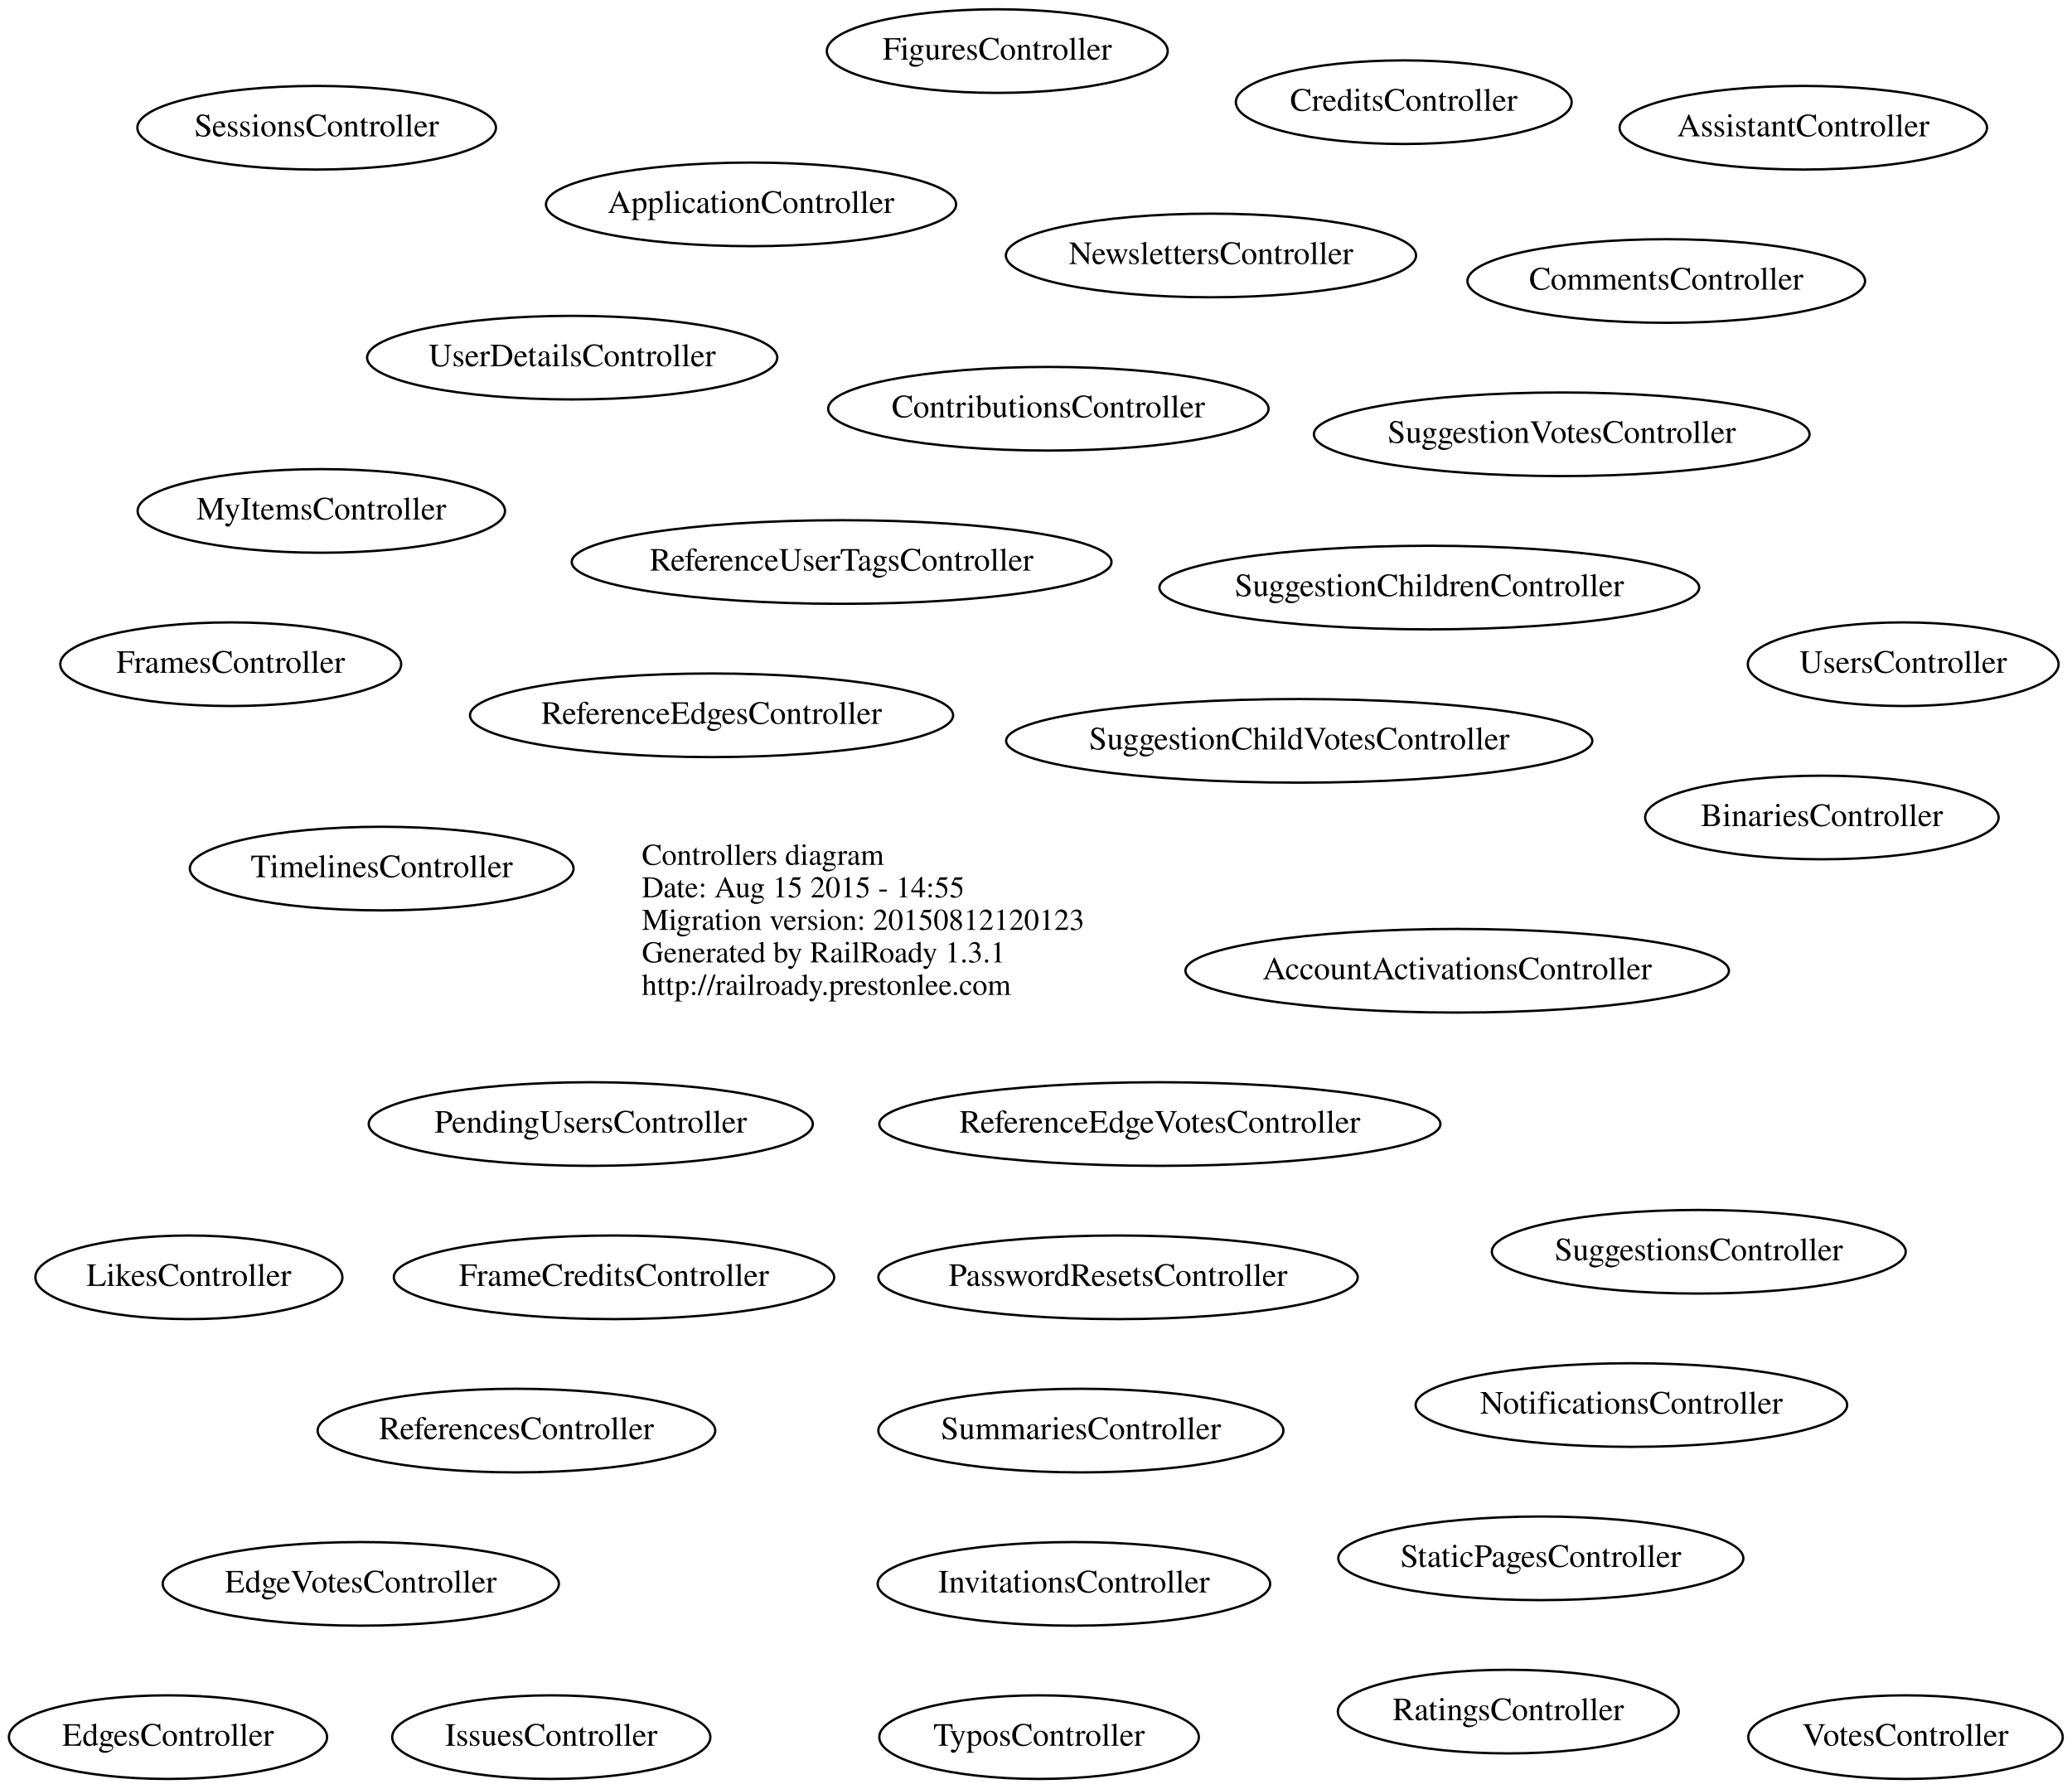
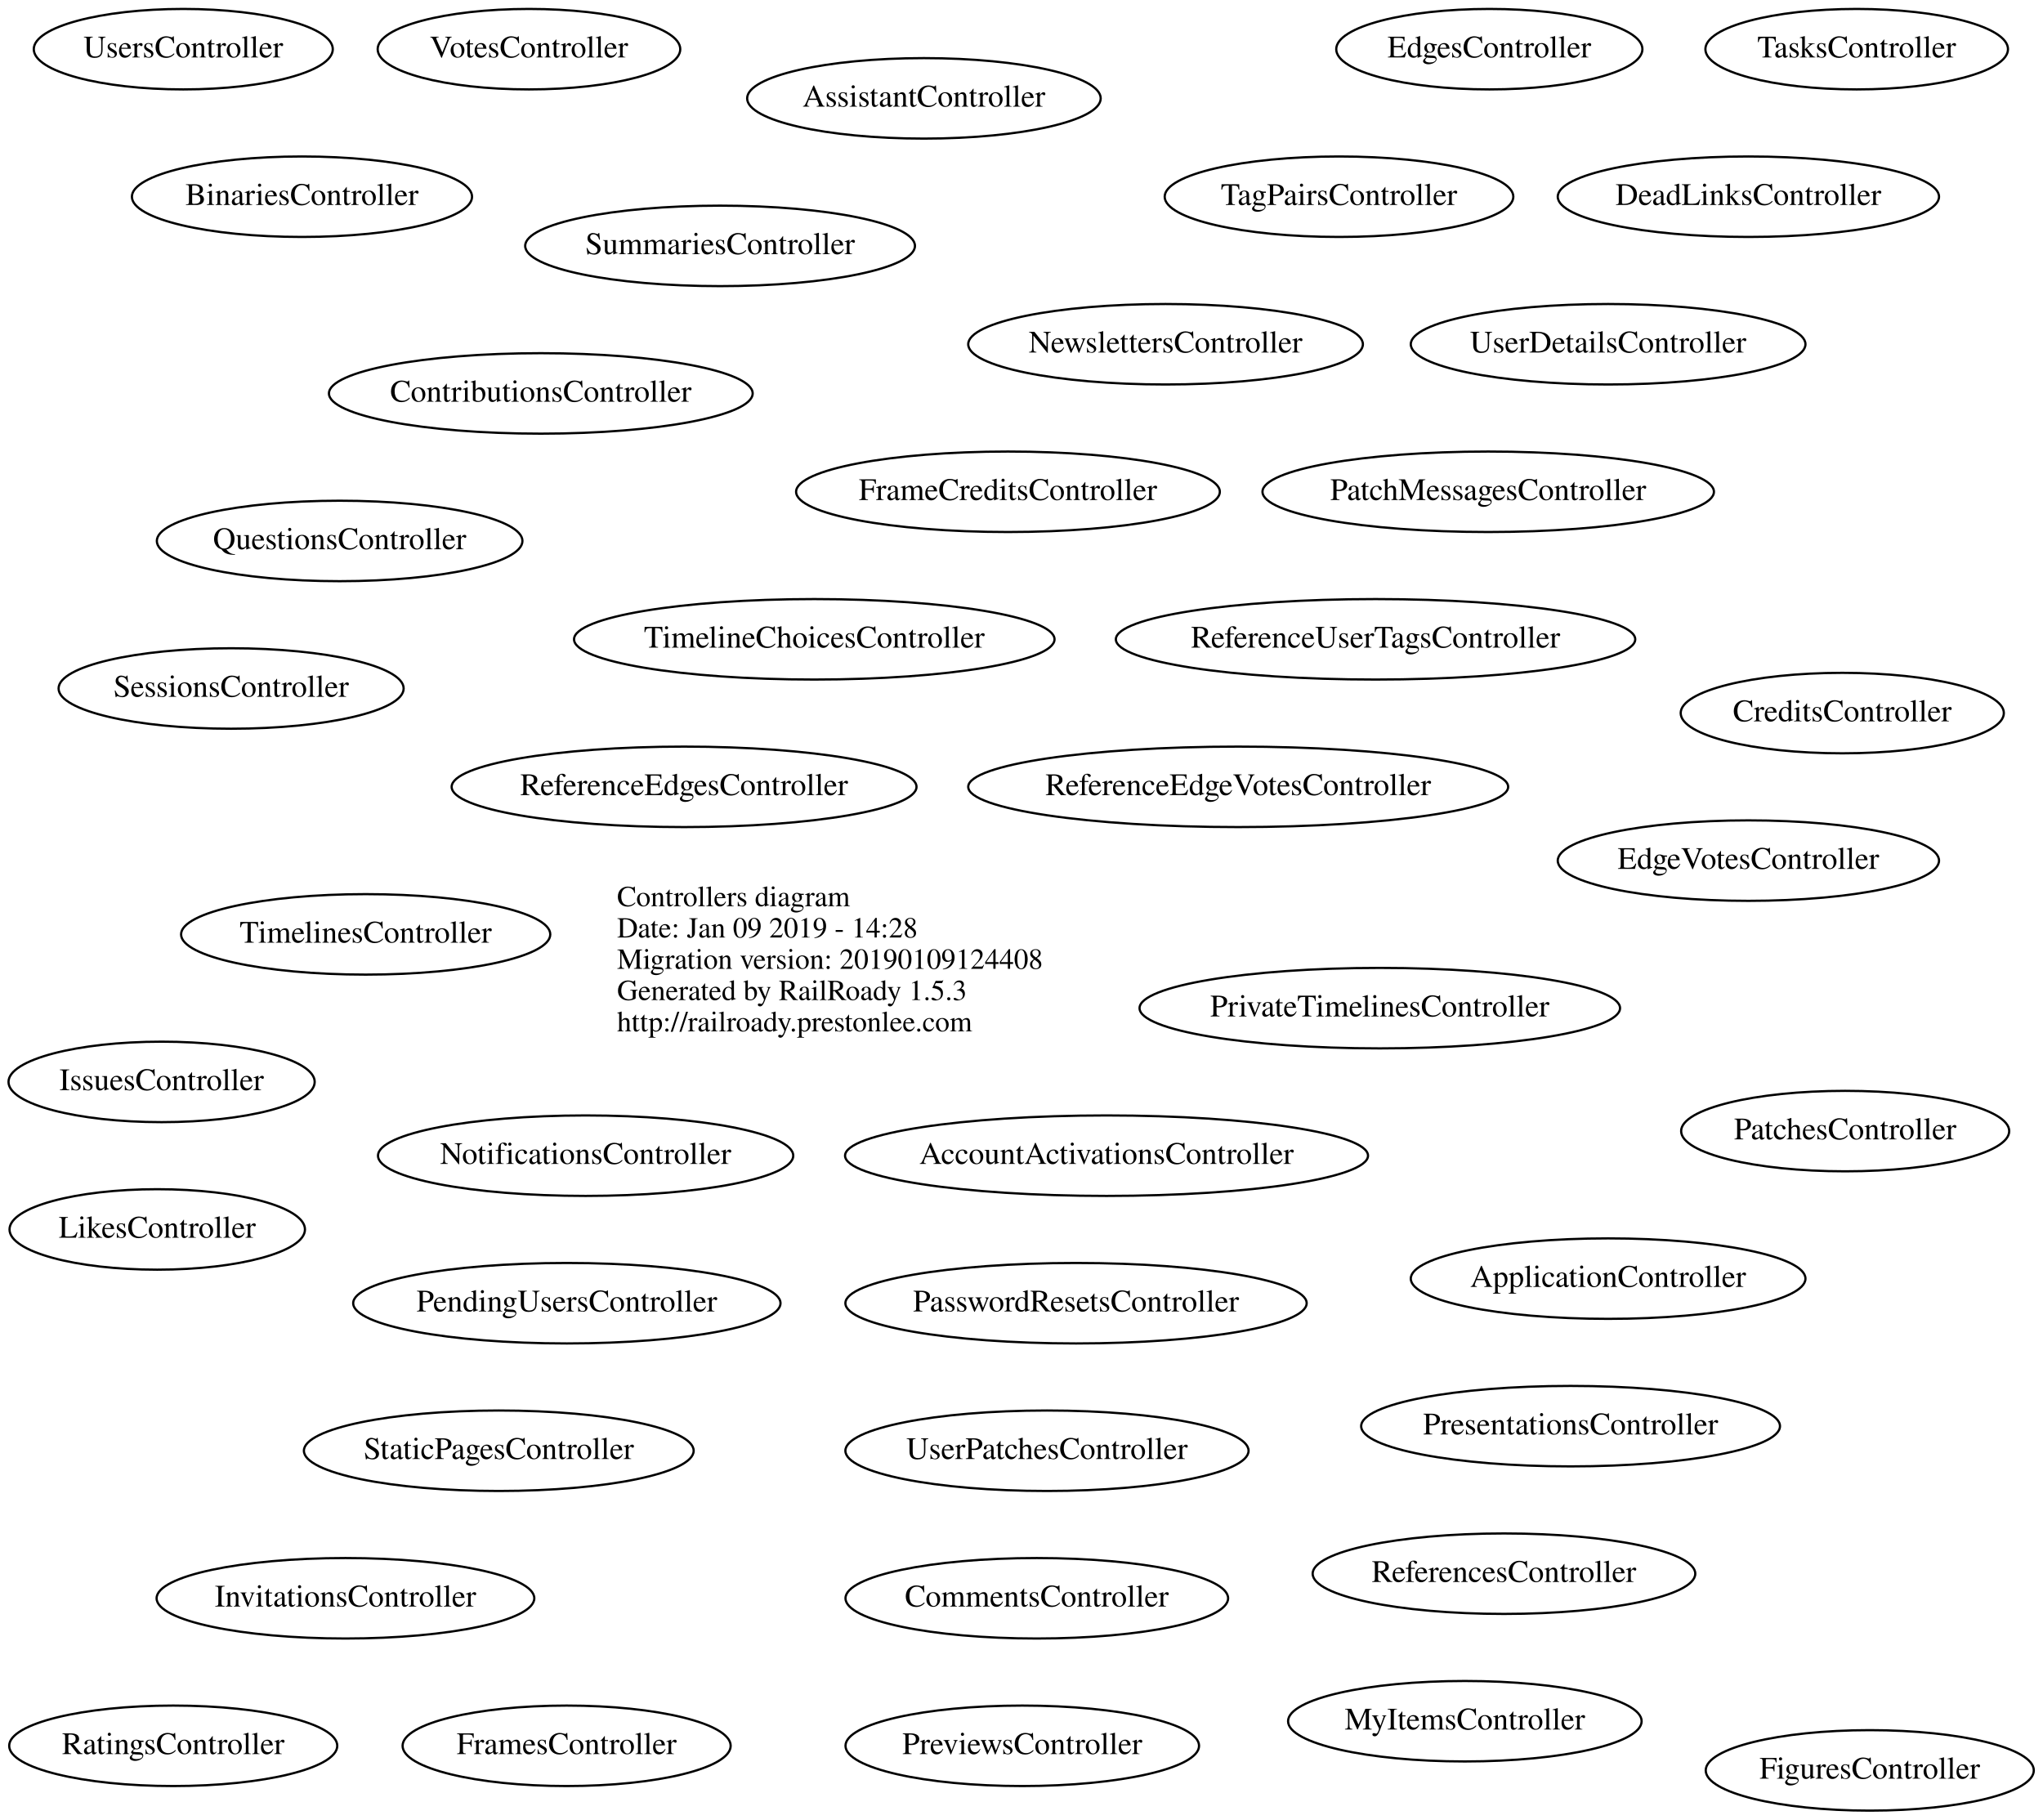
- <svg xmlns="http://www.w3.org/2000/svg" width="892pt" height="770pt" viewBox="0.00 0.00 891.84 770.00">
-   <g id="graph0" class="graph" transform="scale(1 1) rotate(0) translate(378.244 392)">
-     <polygon fill="none" stroke="none" points="-378.244,378 -378.244,-392 513.594,-392 513.594,378 -378.244,378" />
+ <svg xmlns="http://www.w3.org/2000/svg" width="914pt" height="814pt" viewBox="0.00 0.00 913.89 814.00">
+   <g id="graph0" class="graph" transform="scale(1 1) rotate(0) translate(4 810)">
+     <polygon fill="transparent" stroke="transparent" points="-4,4 -4,-810 909.887,-810 909.887,4 -4,4" />
    <g id="node1" class="node">
-       <text text-anchor="start" x="-102" y="-19.6" font-family="Times,serif" font-size="13.00">Controllers diagram</text>
-       <text text-anchor="start" x="-102" y="-5.6" font-family="Times,serif" font-size="13.00">Date: Aug 15 2015 - 14:55</text>
-       <text text-anchor="start" x="-102" y="8.4" font-family="Times,serif" font-size="13.00">Migration version: 20150812120123</text>
-       <text text-anchor="start" x="-102" y="22.4" font-family="Times,serif" font-size="13.00">Generated by RailRoady 1.3.1</text>
-       <text text-anchor="start" x="-102" y="36.4" font-family="Times,serif" font-size="13.00">http://railroady.prestonlee.com</text>
+       <text text-anchor="start" x="272" y="-404.6" font-family="Times,serif" font-size="13.00" fill="#000000">Controllers diagram</text>
+       <text text-anchor="start" x="272" y="-390.6" font-family="Times,serif" font-size="13.00" fill="#000000">Date: Jan 09 2019 - 14:28</text>
+       <text text-anchor="start" x="272" y="-376.6" font-family="Times,serif" font-size="13.00" fill="#000000">Migration version: 20190109124408</text>
+       <text text-anchor="start" x="272" y="-362.6" font-family="Times,serif" font-size="13.00" fill="#000000">Generated by RailRoady 1.5.3</text>
+       <text text-anchor="start" x="272" y="-348.6" font-family="Times,serif" font-size="13.00" fill="#000000">http://railroady.prestonlee.com</text>
    </g>
    <g id="node2" class="node">
-       <ellipse fill="none" stroke="black" cx="398" cy="-337" rx="79.087" ry="18" />
-       <text text-anchor="middle" x="398" y="-333.3" font-family="Times,serif" font-size="14.00">AssistantController</text>
+       <ellipse fill="none" stroke="#000000" cx="68.244" cy="-326" rx="68.489" ry="18" />
+       <text text-anchor="middle" x="68.244" y="-322.3" font-family="Times,serif" font-size="14.00" fill="#000000">IssuesController</text>
    </g>
    <g id="node3" class="node">
-       <ellipse fill="none" stroke="black" cx="103" cy="158" rx="103.182" ry="18" />
-       <text text-anchor="middle" x="103" y="161.7" font-family="Times,serif" font-size="14.00">PasswordResetsController</text>
+       <ellipse fill="none" stroke="#000000" cx="661.741" cy="-590" rx="100.983" ry="18" />
+       <text text-anchor="middle" x="661.741" y="-586.3" font-family="Times,serif" font-size="14.00" fill="#000000">PatchMessagesController</text>
    </g>
    <g id="node4" class="node">
-       <ellipse fill="none" stroke="black" cx="-240" cy="-172" rx="79.087" ry="18" />
-       <text text-anchor="middle" x="-240" y="-168.3" font-family="Times,serif" font-size="14.00">MyItemsController</text>
+       <ellipse fill="none" stroke="#000000" cx="464.342" cy="-161" rx="90.184" ry="18" />
+       <text text-anchor="middle" x="464.342" y="-157.3" font-family="Times,serif" font-size="14.00" fill="#000000">UserPatchesController</text>
    </g>
    <g id="node5" class="node">
-       <ellipse fill="none" stroke="black" cx="73" cy="-216" rx="94.783" ry="18" />
-       <text text-anchor="middle" x="73" y="-212.3" font-family="Times,serif" font-size="14.00">ContributionsController</text>
+       <ellipse fill="none" stroke="#000000" cx="360.24" cy="-524" rx="107.481" ry="18" />
+       <text text-anchor="middle" x="360.24" y="-520.3" font-family="Times,serif" font-size="14.00" fill="#000000">TimelineChoicesController</text>
    </g>
    <g id="node6" class="node">
-       <ellipse fill="none" stroke="black" cx="237" cy="-139" rx="116.18" ry="18" />
-       <text text-anchor="middle" x="237" y="-135.3" font-family="Times,serif" font-size="14.00">SuggestionChildrenController</text>
+       <ellipse fill="none" stroke="#000000" cx="219.092" cy="-161" rx="87.185" ry="18" />
+       <text text-anchor="middle" x="219.092" y="-157.3" font-family="Times,serif" font-size="14.00" fill="#000000">StaticPagesController</text>
    </g>
    <g id="node7" class="node">
-       <ellipse fill="none" stroke="black" cx="294" cy="-205" rx="106.681" ry="18" />
-       <text text-anchor="middle" x="294" y="-201.3" font-family="Times,serif" font-size="14.00">SuggestionVotesController</text>
+       <ellipse fill="none" stroke="#000000" cx="159.543" cy="-392" rx="82.585" ry="18" />
+       <text text-anchor="middle" x="159.543" y="-388.3" font-family="Times,serif" font-size="14.00" fill="#000000">TimelinesController</text>
    </g>
    <g id="node8" class="node">
-       <ellipse fill="none" stroke="black" cx="181" cy="-73" rx="126.178" ry="18" />
-       <text text-anchor="middle" x="181" y="-69.3" font-family="Times,serif" font-size="14.00">SuggestionChildVotesController</text>
+       <ellipse fill="none" stroke="#000000" cx="594.993" cy="-722" rx="77.986" ry="18" />
+       <text text-anchor="middle" x="594.993" y="-718.3" font-family="Times,serif" font-size="14.00" fill="#000000">TagPairsController</text>
    </g>
    <g id="node9" class="node">
-       <ellipse fill="none" stroke="black" cx="-132" cy="-238" rx="88.284" ry="18" />
-       <text text-anchor="middle" x="-132" y="-234.3" font-family="Times,serif" font-size="14.00">UserDetailsController</text>
+       <ellipse fill="none" stroke="#000000" cx="613.24" cy="-359" rx="107.481" ry="18" />
+       <text text-anchor="middle" x="613.24" y="-355.3" font-family="Times,serif" font-size="14.00" fill="#000000">PrivateTimelinesController</text>
    </g>
    <g id="node10" class="node">
-       <ellipse fill="none" stroke="black" cx="-242" cy="-337" rx="77.187" ry="18" />
-       <text text-anchor="middle" x="-242" y="-333.3" font-family="Times,serif" font-size="14.00">SessionsController</text>
+       <ellipse fill="none" stroke="#000000" cx="549.889" cy="-458" rx="120.779" ry="18" />
+       <text text-anchor="middle" x="549.889" y="-454.3" font-family="Times,serif" font-size="14.00" fill="#000000">ReferenceEdgeVotesController</text>
    </g>
    <g id="node11" class="node">
-       <ellipse fill="none" stroke="black" cx="-214" cy="-18" rx="82.585" ry="18" />
-       <text text-anchor="middle" x="-214" y="-14.3" font-family="Times,serif" font-size="14.00">TimelinesController</text>
+       <ellipse fill="none" stroke="#000000" cx="150.493" cy="-95" rx="84.485" ry="18" />
+       <text text-anchor="middle" x="150.493" y="-91.3" font-family="Times,serif" font-size="14.00" fill="#000000">InvitationsController</text>
    </g>
    <g id="node12" class="node">
-       <ellipse fill="none" stroke="black" cx="-124" cy="92" rx="95.583" ry="18" />
-       <text text-anchor="middle" x="-124" y="95.7" font-family="Times,serif" font-size="14.00">PendingUsersController</text>
+       <ellipse fill="none" stroke="#000000" cx="131.043" cy="-722" rx="76.087" ry="18" />
+       <text text-anchor="middle" x="131.043" y="-718.3" font-family="Times,serif" font-size="14.00" fill="#000000">BinariesController</text>
    </g>
    <g id="node13" class="node">
-       <ellipse fill="none" stroke="black" cx="226" cy="-348" rx="72.287" ry="18" />
-       <text text-anchor="middle" x="226" y="-344.3" font-family="Times,serif" font-size="14.00">CreditsController</text>
+       <ellipse fill="none" stroke="#000000" cx="66.294" cy="-260" rx="66.089" ry="18" />
+       <text text-anchor="middle" x="66.294" y="-256.3" font-family="Times,serif" font-size="14.00" fill="#000000">LikesController</text>
    </g>
    <g id="node14" class="node">
-       <ellipse fill="none" stroke="black" cx="87" cy="224" rx="87.185" ry="18" />
-       <text text-anchor="middle" x="87" y="227.7" font-family="Times,serif" font-size="14.00">SummariesController</text>
+       <ellipse fill="none" stroke="#000000" cx="99.343" cy="-502" rx="77.187" ry="18" />
+       <text text-anchor="middle" x="99.343" y="-498.3" font-family="Times,serif" font-size="14.00" fill="#000000">SessionsController</text>
    </g>
    <g id="node15" class="node">
-       <ellipse fill="none" stroke="black" cx="-72" cy="-84" rx="103.982" ry="18" />
-       <text text-anchor="middle" x="-72" y="-80.3" font-family="Times,serif" font-size="14.00">ReferenceEdgesController</text>
+       <ellipse fill="none" stroke="#000000" cx="147.893" cy="-568" rx="81.786" ry="18" />
+       <text text-anchor="middle" x="147.893" y="-564.3" font-family="Times,serif" font-size="14.00" fill="#000000">QuestionsController</text>
    </g>
    <g id="node16" class="node">
-       <ellipse fill="none" stroke="black" cx="69" cy="356" rx="68.788" ry="18" />
-       <text text-anchor="middle" x="69" y="359.7" font-family="Times,serif" font-size="14.00">TyposController</text>
+       <ellipse fill="none" stroke="#000000" cx="826.594" cy="-788" rx="67.688" ry="18" />
+       <text text-anchor="middle" x="826.594" y="-784.3" font-family="Times,serif" font-size="14.00" fill="#000000">TasksController</text>
    </g>
    <g id="node17" class="node">
-       <ellipse fill="none" stroke="black" cx="249" cy="26" rx="116.979" ry="18" />
-       <text text-anchor="middle" x="249" y="29.7" font-family="Times,serif" font-size="14.00">AccountActivationsController</text>
+       <ellipse fill="none" stroke="#000000" cx="715.392" cy="-238" rx="88.284" ry="18" />
+       <text text-anchor="middle" x="715.392" y="-234.3" font-family="Times,serif" font-size="14.00" fill="#000000">ApplicationController</text>
    </g>
    <g id="node18" class="node">
-       <ellipse fill="none" stroke="black" cx="51" cy="-370" rx="73.387" ry="18" />
-       <text text-anchor="middle" x="51" y="-366.3" font-family="Times,serif" font-size="14.00">FiguresController</text>
+       <ellipse fill="none" stroke="#000000" cx="477.341" cy="-227" rx="103.182" ry="18" />
+       <text text-anchor="middle" x="477.341" y="-223.3" font-family="Times,serif" font-size="14.00" fill="#000000">PasswordResetsController</text>
    </g>
    <g id="node19" class="node">
-       <ellipse fill="none" stroke="black" cx="442" cy="356" rx="67.688" ry="18" />
-       <text text-anchor="middle" x="442" y="359.7" font-family="Times,serif" font-size="14.00">VotesController</text>
+       <ellipse fill="none" stroke="#000000" cx="490.99" cy="-293" rx="116.979" ry="18" />
+       <text text-anchor="middle" x="490.99" y="-289.3" font-family="Times,serif" font-size="14.00" fill="#000000">AccountActivationsController</text>
    </g>
    <g id="node20" class="node">
-       <ellipse fill="none" stroke="black" cx="-156" cy="224" rx="85.585" ry="18" />
-       <text text-anchor="middle" x="-156" y="227.7" font-family="Times,serif" font-size="14.00">ReferencesController</text>
+       <ellipse fill="none" stroke="#000000" cx="715.392" cy="-656" rx="88.284" ry="18" />
+       <text text-anchor="middle" x="715.392" y="-652.3" font-family="Times,serif" font-size="14.00" fill="#000000">UserDetailsController</text>
    </g>
    <g id="node21" class="node">
-       <ellipse fill="none" stroke="black" cx="-297" cy="158" rx="66.089" ry="18" />
-       <text text-anchor="middle" x="-297" y="161.7" font-family="Times,serif" font-size="14.00">LikesController</text>
+       <ellipse fill="none" stroke="#000000" cx="778.142" cy="-425" rx="85.285" ry="18" />
+       <text text-anchor="middle" x="778.142" y="-421.3" font-family="Times,serif" font-size="14.00" fill="#000000">EdgeVotesController</text>
    </g>
    <g id="node22" class="node">
-       <ellipse fill="none" stroke="black" cx="406" cy="-40" rx="76.087" ry="18" />
-       <text text-anchor="middle" x="406" y="-36.3" font-family="Times,serif" font-size="14.00">BinariesController</text>
+       <ellipse fill="none" stroke="#000000" cx="651.293" cy="-40" rx="79.087" ry="18" />
+       <text text-anchor="middle" x="651.293" y="-36.3" font-family="Times,serif" font-size="14.00" fill="#000000">MyItemsController</text>
    </g>
    <g id="node23" class="node">
-       <ellipse fill="none" stroke="black" cx="441" cy="-106" rx="66.888" ry="18" />
-       <text text-anchor="middle" x="441" y="-102.3" font-family="Times,serif" font-size="14.00">UsersController</text>
+       <ellipse fill="none" stroke="#000000" cx="409.293" cy="-766" rx="79.087" ry="18" />
+       <text text-anchor="middle" x="409.293" y="-762.3" font-family="Times,serif" font-size="14.00" fill="#000000">AssistantController</text>
    </g>
    <g id="node24" class="node">
-       <ellipse fill="none" stroke="black" cx="121" cy="92" rx="120.779" ry="18" />
-       <text text-anchor="middle" x="121" y="95.7" font-family="Times,serif" font-size="14.00">ReferenceEdgeVotesController</text>
+       <ellipse fill="none" stroke="#000000" cx="821.443" cy="-304" rx="73.387" ry="18" />
+       <text text-anchor="middle" x="821.443" y="-300.3" font-family="Times,serif" font-size="14.00" fill="#000000">PatchesController</text>
    </g>
    <g id="node25" class="node">
-       <ellipse fill="none" stroke="black" cx="339" cy="-271" rx="85.585" ry="18" />
-       <text text-anchor="middle" x="339" y="-267.3" font-family="Times,serif" font-size="14.00">CommentsController</text>
+       <ellipse fill="none" stroke="#000000" cx="517.392" cy="-656" rx="88.284" ry="18" />
+       <text text-anchor="middle" x="517.392" y="-652.3" font-family="Times,serif" font-size="14.00" fill="#000000">NewslettersController</text>
    </g>
    <g id="node26" class="node">
-       <ellipse fill="none" stroke="black" cx="-114" cy="158" rx="94.783" ry="18" />
-       <text text-anchor="middle" x="-114" y="161.7" font-family="Times,serif" font-size="14.00">FrameCreditsController</text>
+       <ellipse fill="none" stroke="#000000" cx="662.244" cy="-788" rx="68.489" ry="18" />
+       <text text-anchor="middle" x="662.244" y="-784.3" font-family="Times,serif" font-size="14.00" fill="#000000">EdgesController</text>
    </g>
    <g id="node27" class="node">
-       <ellipse fill="none" stroke="black" cx="353" cy="147" rx="89.084" ry="18" />
-       <text text-anchor="middle" x="353" y="150.7" font-family="Times,serif" font-size="14.00">SuggestionsController</text>
+       <ellipse fill="none" stroke="#000000" cx="446.892" cy="-590" rx="94.783" ry="18" />
+       <text text-anchor="middle" x="446.892" y="-586.3" font-family="Times,serif" font-size="14.00" fill="#000000">FrameCreditsController</text>
    </g>
    <g id="node28" class="node">
-       <ellipse fill="none" stroke="black" cx="143" cy="-282" rx="88.284" ry="18" />
-       <text text-anchor="middle" x="143" y="-278.3" font-family="Times,serif" font-size="14.00">NewslettersController</text>
+       <ellipse fill="none" stroke="#000000" cx="668.792" cy="-106" rx="85.585" ry="18" />
+       <text text-anchor="middle" x="668.792" y="-102.3" font-family="Times,serif" font-size="14.00" fill="#000000">ReferencesController</text>
    </g>
    <g id="node29" class="node">
-       <ellipse fill="none" stroke="black" cx="-279" cy="-106" rx="73.387" ry="18" />
-       <text text-anchor="middle" x="-279" y="-102.3" font-family="Times,serif" font-size="14.00">FramesController</text>
+       <ellipse fill="none" stroke="#000000" cx="611.34" cy="-524" rx="116.18" ry="18" />
+       <text text-anchor="middle" x="611.34" y="-520.3" font-family="Times,serif" font-size="14.00" fill="#000000">ReferenceUserTagsController</text>
    </g>
    <g id="node30" class="node">
-       <ellipse fill="none" stroke="black" cx="324" cy="213" rx="92.883" ry="18" />
-       <text text-anchor="middle" x="324" y="216.7" font-family="Times,serif" font-size="14.00">NotificationsController</text>
+       <ellipse fill="none" stroke="#000000" cx="257.942" cy="-293" rx="92.883" ry="18" />
+       <text text-anchor="middle" x="257.942" y="-289.3" font-family="Times,serif" font-size="14.00" fill="#000000">NotificationsController</text>
    </g>
    <g id="node31" class="node">
-       <ellipse fill="none" stroke="black" cx="-16" cy="-150" rx="116.18" ry="18" />
-       <text text-anchor="middle" x="-16" y="-146.3" font-family="Times,serif" font-size="14.00">ReferenceUserTagsController</text>
+       <ellipse fill="none" stroke="#000000" cx="249.542" cy="-227" rx="95.583" ry="18" />
+       <text text-anchor="middle" x="249.542" y="-223.3" font-family="Times,serif" font-size="14.00" fill="#000000">PendingUsersController</text>
    </g>
    <g id="node32" class="node">
-       <ellipse fill="none" stroke="black" cx="-306" cy="356" rx="68.489" ry="18" />
-       <text text-anchor="middle" x="-306" y="359.7" font-family="Times,serif" font-size="14.00">EdgesController</text>
+       <ellipse fill="none" stroke="#000000" cx="778.142" cy="-722" rx="85.285" ry="18" />
+       <text text-anchor="middle" x="778.142" y="-718.3" font-family="Times,serif" font-size="14.00" fill="#000000">DeadLinksController</text>
    </g>
    <g id="node33" class="node">
-       <ellipse fill="none" stroke="black" cx="-55" cy="-304" rx="88.284" ry="18" />
-       <text text-anchor="middle" x="-55" y="-300.3" font-family="Times,serif" font-size="14.00">ApplicationController</text>
+       <ellipse fill="none" stroke="#000000" cx="453.293" cy="-29" rx="79.087" ry="18" />
+       <text text-anchor="middle" x="453.293" y="-25.3" font-family="Times,serif" font-size="14.00" fill="#000000">PreviewsController</text>
    </g>
    <g id="node34" class="node">
-       <ellipse fill="none" stroke="black" cx="84" cy="290" rx="84.485" ry="18" />
-       <text text-anchor="middle" x="84" y="293.7" font-family="Times,serif" font-size="14.00">InvitationsController</text>
+       <ellipse fill="none" stroke="#000000" cx="318.092" cy="-700" rx="87.185" ry="18" />
+       <text text-anchor="middle" x="318.092" y="-696.3" font-family="Times,serif" font-size="14.00" fill="#000000">SummariesController</text>
    </g>
    <g id="node35" class="node">
-       <ellipse fill="none" stroke="black" cx="-223" cy="290" rx="85.285" ry="18" />
-       <text text-anchor="middle" x="-223" y="293.7" font-family="Times,serif" font-size="14.00">EdgeVotesController</text>
+       <ellipse fill="none" stroke="#000000" cx="232.594" cy="-788" rx="67.688" ry="18" />
+       <text text-anchor="middle" x="232.594" y="-784.3" font-family="Times,serif" font-size="14.00" fill="#000000">VotesController</text>
    </g>
    <g id="node36" class="node">
-       <ellipse fill="none" stroke="black" cx="-141" cy="356" rx="68.489" ry="18" />
-       <text text-anchor="middle" x="-141" y="359.7" font-family="Times,serif" font-size="14.00">IssuesController</text>
+       <ellipse fill="none" stroke="#000000" cx="459.792" cy="-95" rx="85.585" ry="18" />
+       <text text-anchor="middle" x="459.792" y="-91.3" font-family="Times,serif" font-size="14.00" fill="#000000">CommentsController</text>
    </g>
    <g id="node37" class="node">
-       <ellipse fill="none" stroke="black" cx="285" cy="279" rx="87.185" ry="18" />
-       <text text-anchor="middle" x="285" y="282.7" font-family="Times,serif" font-size="14.00">StaticPagesController</text>
+       <ellipse fill="none" stroke="#000000" cx="820.144" cy="-491" rx="72.287" ry="18" />
+       <text text-anchor="middle" x="820.144" y="-487.3" font-family="Times,serif" font-size="14.00" fill="#000000">CreditsController</text>
    </g>
    <g id="node38" class="node">
-       <ellipse fill="none" stroke="black" cx="271" cy="345" rx="73.387" ry="18" />
-       <text text-anchor="middle" x="271" y="348.7" font-family="Times,serif" font-size="14.00">RatingsController</text>
+       <ellipse fill="none" stroke="#000000" cx="698.592" cy="-172" rx="93.683" ry="18" />
+       <text text-anchor="middle" x="698.592" y="-168.3" font-family="Times,serif" font-size="14.00" fill="#000000">PresentationsController</text>
+     </g>
+     <g id="node39" class="node">
+       <ellipse fill="none" stroke="#000000" cx="77.944" cy="-788" rx="66.888" ry="18" />
+       <text text-anchor="middle" x="77.944" y="-784.3" font-family="Times,serif" font-size="14.00" fill="#000000">UsersController</text>
+     </g>
+     <g id="node40" class="node">
+       <ellipse fill="none" stroke="#000000" cx="73.444" cy="-29" rx="73.387" ry="18" />
+       <text text-anchor="middle" x="73.444" y="-25.3" font-family="Times,serif" font-size="14.00" fill="#000000">RatingsController</text>
+     </g>
+     <g id="node41" class="node">
+       <ellipse fill="none" stroke="#000000" cx="237.892" cy="-634" rx="94.783" ry="18" />
+       <text text-anchor="middle" x="237.892" y="-630.3" font-family="Times,serif" font-size="14.00" fill="#000000">ContributionsController</text>
+     </g>
+     <g id="node42" class="node">
+       <ellipse fill="none" stroke="#000000" cx="249.444" cy="-29" rx="73.387" ry="18" />
+       <text text-anchor="middle" x="249.444" y="-25.3" font-family="Times,serif" font-size="14.00" fill="#000000">FramesController</text>
+     </g>
+     <g id="node43" class="node">
+       <ellipse fill="none" stroke="#000000" cx="832.443" cy="-18" rx="73.387" ry="18" />
+       <text text-anchor="middle" x="832.443" y="-14.3" font-family="Times,serif" font-size="14.00" fill="#000000">FiguresController</text>
+     </g>
+     <g id="node44" class="node">
+       <ellipse fill="none" stroke="#000000" cx="301.991" cy="-458" rx="103.981" ry="18" />
+       <text text-anchor="middle" x="301.991" y="-454.3" font-family="Times,serif" font-size="14.00" fill="#000000">ReferenceEdgesController</text>
    </g>
  </g>
</svg>
